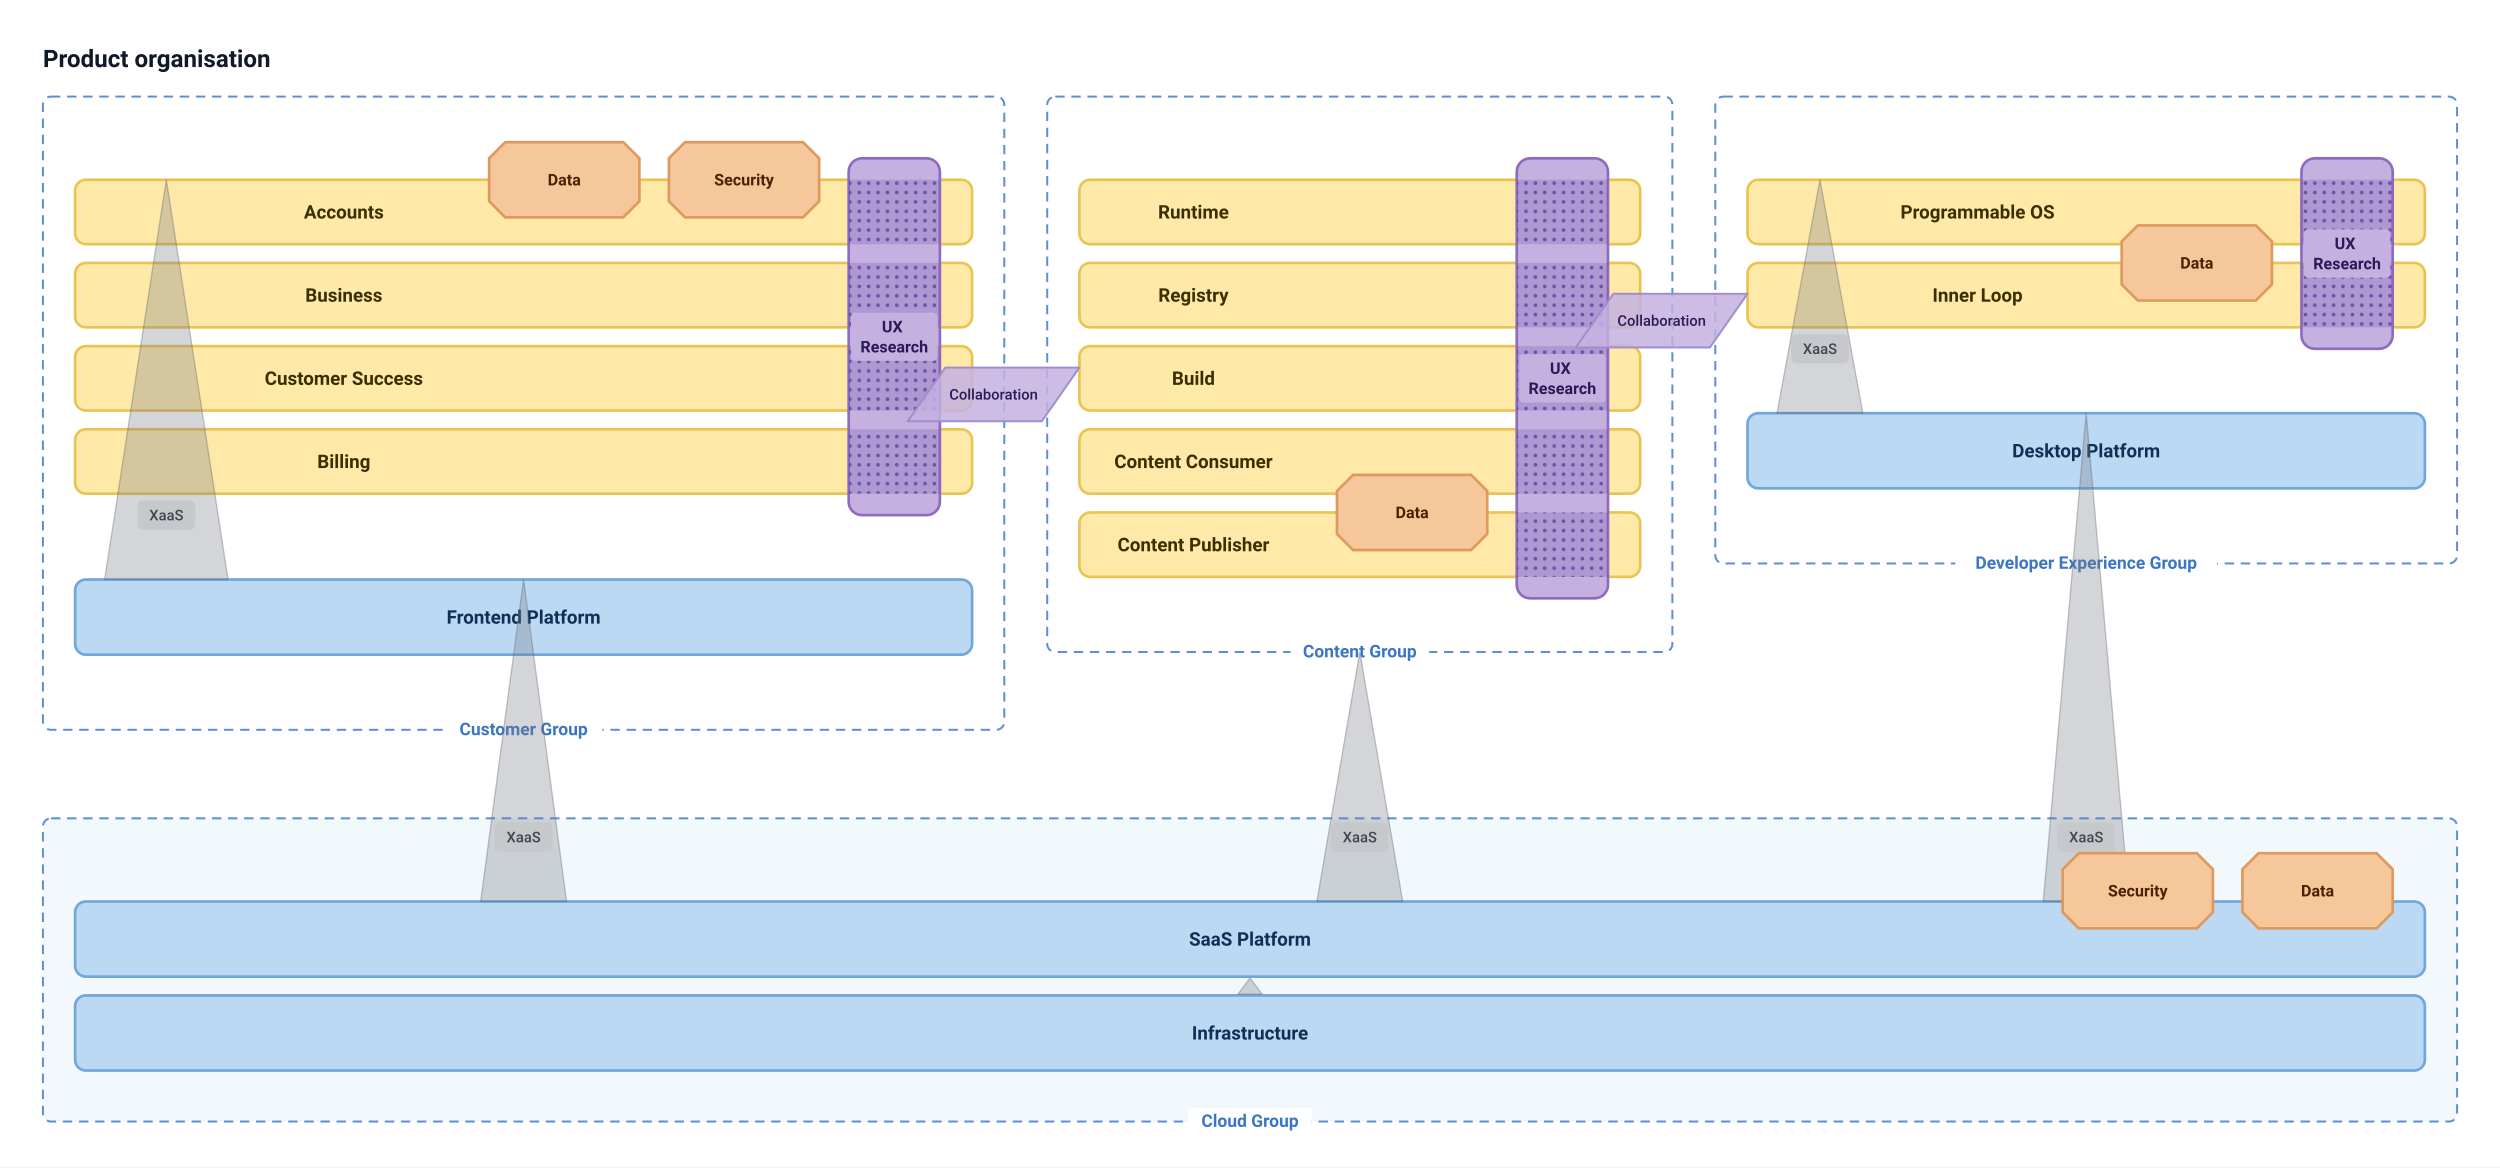
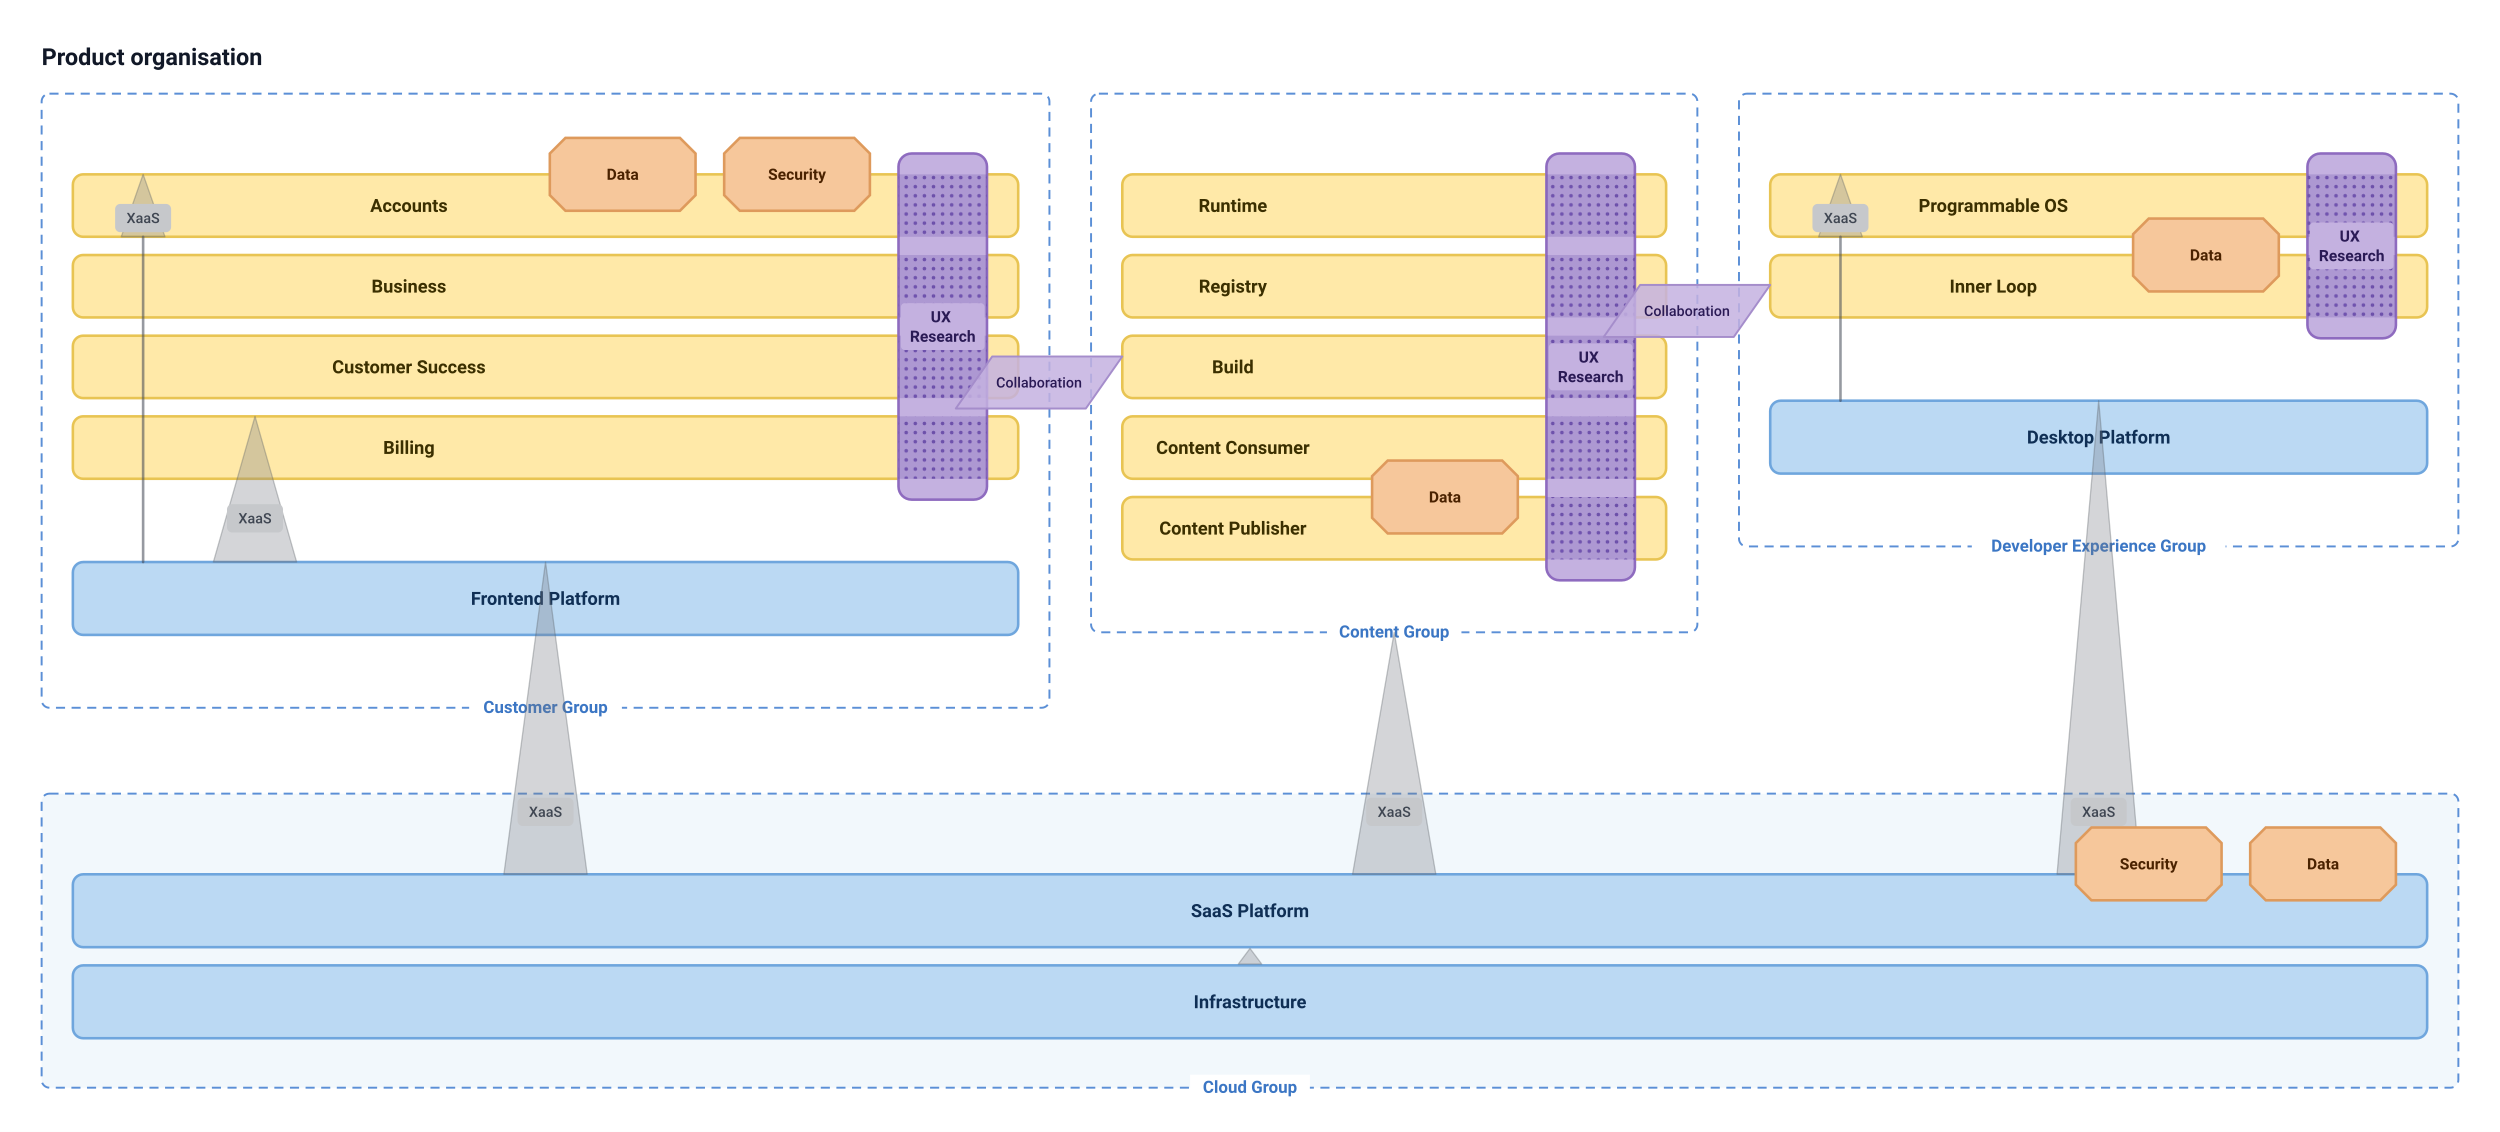
- <svg xmlns="http://www.w3.org/2000/svg" width="1863.52" height="870" viewBox="0 0 1863.52 870" font-family="system-ui, -apple-system, &quot;Segoe UI&quot;, Roboto, Helvetica, Arial, sans-serif" role="img" aria-label="Product organisation" data-teamtopo="0.1.0">
+ <svg xmlns="http://www.w3.org/2000/svg" width="1921.52" height="870" viewBox="0 0 1921.52 870" font-family="system-ui, -apple-system, &quot;Segoe UI&quot;, Roboto, Helvetica, Arial, sans-serif" role="img" aria-label="Product organisation" data-teamtopo="0.1.0">
  <defs>
    <pattern id="tt-dots" patternUnits="userSpaceOnUse" width="7" height="7">
      <rect width="7" height="7" fill="rgba(107,79,168,0.25)" />
      <circle cx="3.5" cy="3.5" r="1.4" fill="#6B4FA8" />
    </pattern>
  </defs>
-   <rect width="1863.52" height="870" fill="#ffffff" class="tt-bg" />
+   <rect width="1921.52" height="870" fill="#ffffff" class="tt-bg" />
  <text x="32" y="50" font-size="18" font-weight="700" fill="#111827">Product organisation</text>
  <g class="tt-frames">
    <g class="tt-frame tt-group" data-id="customer">
-       <rect x="32" y="72" width="716.6" height="472" rx="6" fill="none" stroke="#5B8FD6" stroke-width="1.5" stroke-dasharray="7 5" />
-       <rect x="331.6" y="534" width="117.4" height="20" fill="#ffffff" />
-       <text x="390.3" y="548" text-anchor="middle" font-size="13" font-weight="600" fill="#3b76c4">Customer Group</text>
+       <rect x="32" y="72" width="774.6" height="472" rx="6" fill="none" stroke="#5B8FD6" stroke-width="1.5" stroke-dasharray="7 5" />
+       <rect x="360.6" y="534" width="117.4" height="20" fill="#ffffff" />
+       <text x="419.3" y="548" text-anchor="middle" font-size="13" font-weight="600" fill="#3b76c4">Customer Group</text>
    </g>
    <g class="tt-frame tt-group" data-id="content">
-       <rect x="780.6" y="72" width="466" height="414" rx="6" fill="none" stroke="#5B8FD6" stroke-width="1.5" stroke-dasharray="7 5" />
-       <rect x="961.92" y="476" width="103.36" height="20" fill="#ffffff" />
-       <text x="1013.6" y="490" text-anchor="middle" font-size="13" font-weight="600" fill="#3b76c4">Content Group</text>
+       <rect x="838.6" y="72" width="466" height="414" rx="6" fill="none" stroke="#5B8FD6" stroke-width="1.5" stroke-dasharray="7 5" />
+       <rect x="1019.92" y="476" width="103.36" height="20" fill="#ffffff" />
+       <text x="1071.6" y="490" text-anchor="middle" font-size="13" font-weight="600" fill="#3b76c4">Content Group</text>
    </g>
    <g class="tt-frame tt-group" data-id="devexp">
-       <rect x="1278.6" y="72" width="552.92" height="348" rx="6" fill="none" stroke="#5B8FD6" stroke-width="1.5" stroke-dasharray="7 5" />
-       <rect x="1457.555" y="410" width="195.01" height="20" fill="#ffffff" />
-       <text x="1555.06" y="424" text-anchor="middle" font-size="13" font-weight="600" fill="#3b76c4">Developer Experience Group</text>
+       <rect x="1336.6" y="72" width="552.92" height="348" rx="6" fill="none" stroke="#5B8FD6" stroke-width="1.5" stroke-dasharray="7 5" />
+       <rect x="1515.555" y="410" width="195.01" height="20" fill="#ffffff" />
+       <text x="1613.06" y="424" text-anchor="middle" font-size="13" font-weight="600" fill="#3b76c4">Developer Experience Group</text>
    </g>
    <g class="tt-frame tt-platform" data-id="cloud">
-       <rect x="32" y="610" width="1799.52" height="226" rx="6" fill="rgba(187,217,243,0.18)" stroke="#5B8FD6" stroke-width="1.5" stroke-dasharray="7 5" />
-       <rect x="885.735" y="826" width="92.05" height="20" fill="#ffffff" />
-       <text x="931.76" y="840" text-anchor="middle" font-size="13" font-weight="600" fill="#3b76c4">Cloud Group</text>
+       <rect x="32" y="610" width="1857.52" height="226" rx="6" fill="rgba(187,217,243,0.18)" stroke="#5B8FD6" stroke-width="1.5" stroke-dasharray="7 5" />
+       <rect x="914.735" y="826" width="92.05" height="20" fill="#ffffff" />
+       <text x="960.76" y="840" text-anchor="middle" font-size="13" font-weight="600" fill="#3b76c4">Cloud Group</text>
    </g>
  </g>
  <g class="tt-lanes">
    <g class="tt-node tt-platform" data-id="frontend">
-       <rect x="56" y="432" width="668.6" height="56" rx="8" fill="#BBD9F3" stroke="#6FA6DD" stroke-width="2" />
-       <text x="390.3" y="464.9" text-anchor="middle" font-size="14" fill="#0f2f55" font-weight="600">
-         <tspan x="390.3" dy="0">Frontend Platform</tspan>
+       <rect x="56" y="432" width="726.6" height="56" rx="8" fill="#BBD9F3" stroke="#6FA6DD" stroke-width="2" />
+       <text x="419.3" y="464.9" text-anchor="middle" font-size="14" fill="#0f2f55" font-weight="600">
+         <tspan x="419.3" dy="0">Frontend Platform</tspan>
      </text>
    </g>
    <g class="tt-node tt-platform" data-id="desktop">
-       <rect x="1302.6" y="308" width="504.92" height="56" rx="8" fill="#BBD9F3" stroke="#6FA6DD" stroke-width="2" />
-       <text x="1555.06" y="340.9" text-anchor="middle" font-size="14" fill="#0f2f55" font-weight="600">
-         <tspan x="1555.06" dy="0">Desktop Platform</tspan>
+       <rect x="1360.6" y="308" width="504.92" height="56" rx="8" fill="#BBD9F3" stroke="#6FA6DD" stroke-width="2" />
+       <text x="1613.06" y="340.9" text-anchor="middle" font-size="14" fill="#0f2f55" font-weight="600">
+         <tspan x="1613.06" dy="0">Desktop Platform</tspan>
      </text>
    </g>
    <g class="tt-node tt-platform" data-id="saas">
-       <rect x="56" y="672" width="1751.52" height="56" rx="8" fill="#BBD9F3" stroke="#6FA6DD" stroke-width="2" />
-       <text x="931.76" y="704.9" text-anchor="middle" font-size="14" fill="#0f2f55" font-weight="600">
-         <tspan x="931.76" dy="0">SaaS Platform</tspan>
+       <rect x="56" y="672" width="1809.52" height="56" rx="8" fill="#BBD9F3" stroke="#6FA6DD" stroke-width="2" />
+       <text x="960.76" y="704.9" text-anchor="middle" font-size="14" fill="#0f2f55" font-weight="600">
+         <tspan x="960.76" dy="0">SaaS Platform</tspan>
      </text>
    </g>
    <g class="tt-node tt-platform" data-id="infra">
-       <rect x="56" y="742" width="1751.52" height="56" rx="8" fill="#BBD9F3" stroke="#6FA6DD" stroke-width="2" />
-       <text x="931.76" y="774.9" text-anchor="middle" font-size="14" fill="#0f2f55" font-weight="600">
-         <tspan x="931.76" dy="0">Infrastructure</tspan>
+       <rect x="56" y="742" width="1809.52" height="56" rx="8" fill="#BBD9F3" stroke="#6FA6DD" stroke-width="2" />
+       <text x="960.76" y="774.9" text-anchor="middle" font-size="14" fill="#0f2f55" font-weight="600">
+         <tspan x="960.76" dy="0">Infrastructure</tspan>
      </text>
    </g>
    <g class="tt-node tt-stream" data-id="accounts">
-       <rect x="56" y="134" width="668.6" height="48" rx="8" fill="#FFE9A8" stroke="#E8C453" stroke-width="2" />
-       <text x="256.3" y="162.9" text-anchor="middle" font-size="14" fill="#3b2f00" font-weight="600">
-         <tspan x="256.3" dy="0">Accounts</tspan>
+       <rect x="56" y="134" width="726.6" height="48" rx="8" fill="#FFE9A8" stroke="#E8C453" stroke-width="2" />
+       <text x="314.3" y="162.9" text-anchor="middle" font-size="14" fill="#3b2f00" font-weight="600">
+         <tspan x="314.3" dy="0">Accounts</tspan>
      </text>
    </g>
    <g class="tt-node tt-stream" data-id="business">
-       <rect x="56" y="196" width="668.6" height="48" rx="8" fill="#FFE9A8" stroke="#E8C453" stroke-width="2" />
-       <text x="256.3" y="224.9" text-anchor="middle" font-size="14" fill="#3b2f00" font-weight="600">
-         <tspan x="256.3" dy="0">Business</tspan>
+       <rect x="56" y="196" width="726.6" height="48" rx="8" fill="#FFE9A8" stroke="#E8C453" stroke-width="2" />
+       <text x="314.3" y="224.9" text-anchor="middle" font-size="14" fill="#3b2f00" font-weight="600">
+         <tspan x="314.3" dy="0">Business</tspan>
      </text>
    </g>
    <g class="tt-node tt-stream" data-id="success">
-       <rect x="56" y="258" width="668.6" height="48" rx="8" fill="#FFE9A8" stroke="#E8C453" stroke-width="2" />
-       <text x="256.3" y="286.9" text-anchor="middle" font-size="14" fill="#3b2f00" font-weight="600">
-         <tspan x="256.3" dy="0">Customer Success</tspan>
+       <rect x="56" y="258" width="726.6" height="48" rx="8" fill="#FFE9A8" stroke="#E8C453" stroke-width="2" />
+       <text x="314.3" y="286.9" text-anchor="middle" font-size="14" fill="#3b2f00" font-weight="600">
+         <tspan x="314.3" dy="0">Customer Success</tspan>
      </text>
    </g>
    <g class="tt-node tt-stream" data-id="billing">
-       <rect x="56" y="320" width="668.6" height="48" rx="8" fill="#FFE9A8" stroke="#E8C453" stroke-width="2" />
-       <text x="256.3" y="348.9" text-anchor="middle" font-size="14" fill="#3b2f00" font-weight="600">
-         <tspan x="256.3" dy="0">Billing</tspan>
+       <rect x="56" y="320" width="726.6" height="48" rx="8" fill="#FFE9A8" stroke="#E8C453" stroke-width="2" />
+       <text x="314.3" y="348.9" text-anchor="middle" font-size="14" fill="#3b2f00" font-weight="600">
+         <tspan x="314.3" dy="0">Billing</tspan>
      </text>
    </g>
    <g class="tt-node tt-stream" data-id="runtime">
-       <rect x="804.6" y="134" width="418" height="48" rx="8" fill="#FFE9A8" stroke="#E8C453" stroke-width="2" />
-       <text x="889.6" y="162.9" text-anchor="middle" font-size="14" fill="#3b2f00" font-weight="600">
-         <tspan x="889.6" dy="0">Runtime</tspan>
+       <rect x="862.6" y="134" width="418" height="48" rx="8" fill="#FFE9A8" stroke="#E8C453" stroke-width="2" />
+       <text x="947.6" y="162.9" text-anchor="middle" font-size="14" fill="#3b2f00" font-weight="600">
+         <tspan x="947.6" dy="0">Runtime</tspan>
      </text>
    </g>
    <g class="tt-node tt-stream" data-id="registry">
-       <rect x="804.6" y="196" width="418" height="48" rx="8" fill="#FFE9A8" stroke="#E8C453" stroke-width="2" />
-       <text x="889.6" y="224.9" text-anchor="middle" font-size="14" fill="#3b2f00" font-weight="600">
-         <tspan x="889.6" dy="0">Registry</tspan>
+       <rect x="862.6" y="196" width="418" height="48" rx="8" fill="#FFE9A8" stroke="#E8C453" stroke-width="2" />
+       <text x="947.6" y="224.9" text-anchor="middle" font-size="14" fill="#3b2f00" font-weight="600">
+         <tspan x="947.6" dy="0">Registry</tspan>
      </text>
    </g>
    <g class="tt-node tt-stream" data-id="build">
-       <rect x="804.6" y="258" width="418" height="48" rx="8" fill="#FFE9A8" stroke="#E8C453" stroke-width="2" />
-       <text x="889.6" y="286.9" text-anchor="middle" font-size="14" fill="#3b2f00" font-weight="600">
-         <tspan x="889.6" dy="0">Build</tspan>
+       <rect x="862.6" y="258" width="418" height="48" rx="8" fill="#FFE9A8" stroke="#E8C453" stroke-width="2" />
+       <text x="947.6" y="286.9" text-anchor="middle" font-size="14" fill="#3b2f00" font-weight="600">
+         <tspan x="947.6" dy="0">Build</tspan>
      </text>
    </g>
    <g class="tt-node tt-stream" data-id="consumer">
-       <rect x="804.6" y="320" width="418" height="48" rx="8" fill="#FFE9A8" stroke="#E8C453" stroke-width="2" />
-       <text x="889.6" y="348.9" text-anchor="middle" font-size="14" fill="#3b2f00" font-weight="600">
-         <tspan x="889.6" dy="0">Content Consumer</tspan>
+       <rect x="862.6" y="320" width="418" height="48" rx="8" fill="#FFE9A8" stroke="#E8C453" stroke-width="2" />
+       <text x="947.6" y="348.9" text-anchor="middle" font-size="14" fill="#3b2f00" font-weight="600">
+         <tspan x="947.6" dy="0">Content Consumer</tspan>
      </text>
    </g>
    <g class="tt-node tt-stream" data-id="publisher">
-       <rect x="804.6" y="382" width="418" height="48" rx="8" fill="#FFE9A8" stroke="#E8C453" stroke-width="2" />
-       <text x="889.6" y="410.9" text-anchor="middle" font-size="14" fill="#3b2f00" font-weight="600">
-         <tspan x="889.6" dy="0">Content Publisher</tspan>
+       <rect x="862.6" y="382" width="418" height="48" rx="8" fill="#FFE9A8" stroke="#E8C453" stroke-width="2" />
+       <text x="947.6" y="410.9" text-anchor="middle" font-size="14" fill="#3b2f00" font-weight="600">
+         <tspan x="947.6" dy="0">Content Publisher</tspan>
      </text>
    </g>
    <g class="tt-node tt-stream" data-id="pos">
-       <rect x="1302.6" y="134" width="504.92" height="48" rx="8" fill="#FFE9A8" stroke="#E8C453" stroke-width="2" />
-       <text x="1474.06" y="162.9" text-anchor="middle" font-size="14" fill="#3b2f00" font-weight="600">
-         <tspan x="1474.06" dy="0">Programmable OS</tspan>
+       <rect x="1360.6" y="134" width="504.92" height="48" rx="8" fill="#FFE9A8" stroke="#E8C453" stroke-width="2" />
+       <text x="1532.06" y="162.9" text-anchor="middle" font-size="14" fill="#3b2f00" font-weight="600">
+         <tspan x="1532.06" dy="0">Programmable OS</tspan>
      </text>
    </g>
    <g class="tt-node tt-stream" data-id="inner">
-       <rect x="1302.6" y="196" width="504.92" height="48" rx="8" fill="#FFE9A8" stroke="#E8C453" stroke-width="2" />
-       <text x="1474.06" y="224.9" text-anchor="middle" font-size="14" fill="#3b2f00" font-weight="600">
-         <tspan x="1474.06" dy="0">Inner Loop</tspan>
+       <rect x="1360.6" y="196" width="504.92" height="48" rx="8" fill="#FFE9A8" stroke="#E8C453" stroke-width="2" />
+       <text x="1532.06" y="224.9" text-anchor="middle" font-size="14" fill="#3b2f00" font-weight="600">
+         <tspan x="1532.06" dy="0">Inner Loop</tspan>
      </text>
    </g>
  </g>
  <g class="tt-xaas">
    <g class="tt-edge tt-xaas">
-       <polygon points="170,432 78,432 124,134" fill="rgba(120,124,132,0.32)" stroke="rgba(90,94,102,0.35)" stroke-width="1" stroke-linejoin="round" />
-       <g class="tt-edge-label">
-         <rect x="102.47" y="373.125" width="43.06" height="21.75" rx="4" fill="#c6c8cb" />
-         <text x="124" y="387.85" text-anchor="middle" font-size="11" font-weight="500" fill="#3f4652">
-           <tspan x="124" dy="0">XaaS</tspan>
-         </text>
-       </g>
-     </g>
-     <g class="tt-edge tt-xaas">
-       <polygon points="1388.6,308 1324.6,308 1356.6,134" fill="rgba(120,124,132,0.32)" stroke="rgba(90,94,102,0.35)" stroke-width="1" stroke-linejoin="round" />
-       <g class="tt-edge-label">
-         <rect x="1335.07" y="249.125" width="43.06" height="21.75" rx="4" fill="#c6c8cb" />
-         <text x="1356.6" y="263.85" text-anchor="middle" font-size="11" font-weight="500" fill="#3f4652">
-           <tspan x="1356.6" dy="0">XaaS</tspan>
-         </text>
-       </g>
-     </g>
-     <g class="tt-edge tt-xaas">
-       <polygon points="922.76,741 940.76,741 931.76,729" fill="rgba(120,124,132,0.32)" stroke="rgba(90,94,102,0.35)" stroke-width="1" stroke-linejoin="round" />
-     </g>
-     <g class="tt-edge tt-xaas">
-       <polygon points="422.3,672 358.3,672 390.3,432" fill="rgba(120,124,132,0.32)" stroke="rgba(90,94,102,0.35)" stroke-width="1" stroke-linejoin="round" />
-       <g class="tt-edge-label">
-         <rect x="368.77" y="613.125" width="43.06" height="21.75" rx="4" fill="#c6c8cb" />
-         <text x="390.3" y="627.85" text-anchor="middle" font-size="11" font-weight="500" fill="#3f4652">
-           <tspan x="390.3" dy="0">XaaS</tspan>
-         </text>
-       </g>
-     </g>
-     <g class="tt-edge tt-xaas">
-       <polygon points="1587.06,672 1523.06,672 1555.06,308" fill="rgba(120,124,132,0.32)" stroke="rgba(90,94,102,0.35)" stroke-width="1" stroke-linejoin="round" />
-       <g class="tt-edge-label">
-         <rect x="1533.53" y="613.125" width="43.06" height="21.75" rx="4" fill="#c6c8cb" />
-         <text x="1555.06" y="627.85" text-anchor="middle" font-size="11" font-weight="500" fill="#3f4652">
-           <tspan x="1555.06" dy="0">XaaS</tspan>
-         </text>
-       </g>
-     </g>
-     <g class="tt-edge tt-xaas">
-       <polygon points="1045.6,672 981.6,672 1013.6,486" fill="rgba(120,124,132,0.32)" stroke="rgba(90,94,102,0.35)" stroke-width="1" stroke-linejoin="round" />
-       <g class="tt-edge-label">
-         <rect x="992.07" y="613.125" width="43.06" height="21.75" rx="4" fill="#c6c8cb" />
-         <text x="1013.6" y="627.85" text-anchor="middle" font-size="11" font-weight="500" fill="#3f4652">
-           <tspan x="1013.6" dy="0">XaaS</tspan>
+       <line x1="110" y1="432" x2="110" y2="182" stroke="#3f4652" stroke-width="2" stroke-linecap="round" opacity="0.55" />
+       <polygon points="126.8,182 93.2,182 110,134" fill="rgba(120,124,132,0.32)" stroke="rgba(90,94,102,0.35)" stroke-width="1" stroke-linejoin="round" />
+       <g class="tt-edge-label">
+         <rect x="88.47" y="156.725" width="43.06" height="21.75" rx="4" fill="#c6c8cb" />
+         <text x="110" y="171.45" text-anchor="middle" font-size="11" font-weight="500" fill="#3f4652">
+           <tspan x="110" dy="0">XaaS</tspan>
+         </text>
+       </g>
+     </g>
+     <g class="tt-edge tt-xaas">
+       <polygon points="228,432 164,432 196,320" fill="rgba(120,124,132,0.32)" stroke="rgba(90,94,102,0.35)" stroke-width="1" stroke-linejoin="round" />
+       <g class="tt-edge-label">
+         <rect x="174.47" y="387.525" width="43.06" height="21.75" rx="4" fill="#c6c8cb" />
+         <text x="196" y="402.25" text-anchor="middle" font-size="11" font-weight="500" fill="#3f4652">
+           <tspan x="196" dy="0">XaaS</tspan>
+         </text>
+       </g>
+     </g>
+     <g class="tt-edge tt-xaas">
+       <line x1="1414.6" y1="308" x2="1414.6" y2="182" stroke="#3f4652" stroke-width="2" stroke-linecap="round" opacity="0.55" />
+       <polygon points="1431.4,182 1397.8,182 1414.6,134" fill="rgba(120,124,132,0.32)" stroke="rgba(90,94,102,0.35)" stroke-width="1" stroke-linejoin="round" />
+       <g class="tt-edge-label">
+         <rect x="1393.07" y="156.725" width="43.06" height="21.75" rx="4" fill="#c6c8cb" />
+         <text x="1414.6" y="171.45" text-anchor="middle" font-size="11" font-weight="500" fill="#3f4652">
+           <tspan x="1414.6" dy="0">XaaS</tspan>
+         </text>
+       </g>
+     </g>
+     <g class="tt-edge tt-xaas">
+       <polygon points="951.76,741 969.76,741 960.76,729" fill="rgba(120,124,132,0.32)" stroke="rgba(90,94,102,0.35)" stroke-width="1" stroke-linejoin="round" />
+     </g>
+     <g class="tt-edge tt-xaas">
+       <polygon points="451.3,672 387.3,672 419.3,432" fill="rgba(120,124,132,0.32)" stroke="rgba(90,94,102,0.35)" stroke-width="1" stroke-linejoin="round" />
+       <g class="tt-edge-label">
+         <rect x="397.77" y="613.125" width="43.06" height="21.75" rx="4" fill="#c6c8cb" />
+         <text x="419.3" y="627.85" text-anchor="middle" font-size="11" font-weight="500" fill="#3f4652">
+           <tspan x="419.3" dy="0">XaaS</tspan>
+         </text>
+       </g>
+     </g>
+     <g class="tt-edge tt-xaas">
+       <polygon points="1645.06,672 1581.06,672 1613.06,308" fill="rgba(120,124,132,0.32)" stroke="rgba(90,94,102,0.35)" stroke-width="1" stroke-linejoin="round" />
+       <g class="tt-edge-label">
+         <rect x="1591.53" y="613.125" width="43.06" height="21.75" rx="4" fill="#c6c8cb" />
+         <text x="1613.06" y="627.85" text-anchor="middle" font-size="11" font-weight="500" fill="#3f4652">
+           <tspan x="1613.06" dy="0">XaaS</tspan>
+         </text>
+       </g>
+     </g>
+     <g class="tt-edge tt-xaas">
+       <polygon points="1103.6,672 1039.6,672 1071.6,486" fill="rgba(120,124,132,0.32)" stroke="rgba(90,94,102,0.35)" stroke-width="1" stroke-linejoin="round" />
+       <g class="tt-edge-label">
+         <rect x="1050.07" y="613.125" width="43.06" height="21.75" rx="4" fill="#c6c8cb" />
+         <text x="1071.6" y="627.85" text-anchor="middle" font-size="11" font-weight="500" fill="#3f4652">
+           <tspan x="1071.6" dy="0">XaaS</tspan>
        </text>
      </g>
    </g>
  </g>
  <g class="tt-overlays">
    <g class="tt-node tt-subsystem" data-id="data1">
-       <path d="M376.6,106 H464.6 L476.6,118 V150 L464.6,162 H376.6 L364.6,150 V118 Z" fill="#F6C79B" stroke="#DE9A5C" stroke-width="2" />
-       <text x="420.6" y="138.2" text-anchor="middle" font-size="12" fill="#4a2200" font-weight="600">
-         <tspan x="420.6" dy="0">Data</tspan>
+       <path d="M434.6,106 H522.6 L534.6,118 V150 L522.6,162 H434.6 L422.6,150 V118 Z" fill="#F6C79B" stroke="#DE9A5C" stroke-width="2" />
+       <text x="478.6" y="138.2" text-anchor="middle" font-size="12" fill="#4a2200" font-weight="600">
+         <tspan x="478.6" dy="0">Data</tspan>
      </text>
    </g>
    <g class="tt-node tt-subsystem" data-id="sec1">
-       <path d="M510.6,106 H598.6 L610.6,118 V150 L598.6,162 H510.6 L498.6,150 V118 Z" fill="#F6C79B" stroke="#DE9A5C" stroke-width="2" />
-       <text x="554.6" y="138.2" text-anchor="middle" font-size="12" fill="#4a2200" font-weight="600">
-         <tspan x="554.6" dy="0">Security</tspan>
+       <path d="M568.6,106 H656.6 L668.6,118 V150 L656.6,162 H568.6 L556.6,150 V118 Z" fill="#F6C79B" stroke="#DE9A5C" stroke-width="2" />
+       <text x="612.6" y="138.2" text-anchor="middle" font-size="12" fill="#4a2200" font-weight="600">
+         <tspan x="612.6" dy="0">Security</tspan>
      </text>
    </g>
    <g class="tt-node tt-subsystem" data-id="data2">
-       <path d="M1008.6,354 H1096.6 L1108.6,366 V398 L1096.6,410 H1008.6 L996.6,398 V366 Z" fill="#F6C79B" stroke="#DE9A5C" stroke-width="2" />
-       <text x="1052.6" y="386.2" text-anchor="middle" font-size="12" fill="#4a2200" font-weight="600">
-         <tspan x="1052.6" dy="0">Data</tspan>
+       <path d="M1066.6,354 H1154.6 L1166.6,366 V398 L1154.6,410 H1066.6 L1054.6,398 V366 Z" fill="#F6C79B" stroke="#DE9A5C" stroke-width="2" />
+       <text x="1110.6" y="386.2" text-anchor="middle" font-size="12" fill="#4a2200" font-weight="600">
+         <tspan x="1110.6" dy="0">Data</tspan>
      </text>
    </g>
    <g class="tt-node tt-subsystem" data-id="data3">
-       <path d="M1593.52,168 H1681.52 L1693.52,180 V212 L1681.52,224 H1593.52 L1581.52,212 V180 Z" fill="#F6C79B" stroke="#DE9A5C" stroke-width="2" />
-       <text x="1637.52" y="200.2" text-anchor="middle" font-size="12" fill="#4a2200" font-weight="600">
-         <tspan x="1637.52" dy="0">Data</tspan>
+       <path d="M1651.52,168 H1739.52 L1751.52,180 V212 L1739.52,224 H1651.52 L1639.52,212 V180 Z" fill="#F6C79B" stroke="#DE9A5C" stroke-width="2" />
+       <text x="1695.52" y="200.2" text-anchor="middle" font-size="12" fill="#4a2200" font-weight="600">
+         <tspan x="1695.52" dy="0">Data</tspan>
      </text>
    </g>
    <g class="tt-node tt-subsystem" data-id="sec2">
-       <path d="M1549.52,636 H1637.52 L1649.52,648 V680 L1637.52,692 H1549.52 L1537.52,680 V648 Z" fill="#F6C79B" stroke="#DE9A5C" stroke-width="2" />
-       <text x="1593.52" y="668.2" text-anchor="middle" font-size="12" fill="#4a2200" font-weight="600">
-         <tspan x="1593.52" dy="0">Security</tspan>
+       <path d="M1607.52,636 H1695.52 L1707.52,648 V680 L1695.52,692 H1607.52 L1595.52,680 V648 Z" fill="#F6C79B" stroke="#DE9A5C" stroke-width="2" />
+       <text x="1651.52" y="668.2" text-anchor="middle" font-size="12" fill="#4a2200" font-weight="600">
+         <tspan x="1651.52" dy="0">Security</tspan>
      </text>
    </g>
    <g class="tt-node tt-subsystem" data-id="data4">
-       <path d="M1683.52,636 H1771.52 L1783.52,648 V680 L1771.52,692 H1683.52 L1671.52,680 V648 Z" fill="#F6C79B" stroke="#DE9A5C" stroke-width="2" />
-       <text x="1727.52" y="668.2" text-anchor="middle" font-size="12" fill="#4a2200" font-weight="600">
-         <tspan x="1727.52" dy="0">Data</tspan>
+       <path d="M1741.52,636 H1829.52 L1841.52,648 V680 L1829.52,692 H1741.52 L1729.52,680 V648 Z" fill="#F6C79B" stroke="#DE9A5C" stroke-width="2" />
+       <text x="1785.52" y="668.2" text-anchor="middle" font-size="12" fill="#4a2200" font-weight="600">
+         <tspan x="1785.52" dy="0">Data</tspan>
      </text>
    </g>
    <g class="tt-node tt-enabling" data-id="ux1">
-       <rect x="632.6" y="118" width="68" height="266" rx="10" fill="#C4B1E0" stroke="#8E6BBF" stroke-width="2" />
+       <rect x="690.6" y="118" width="68" height="266" rx="10" fill="#C4B1E0" stroke="#8E6BBF" stroke-width="2" />
    </g>
    <g class="tt-node tt-enabling" data-id="ux2">
-       <rect x="1130.6" y="118" width="68" height="328" rx="10" fill="#C4B1E0" stroke="#8E6BBF" stroke-width="2" />
+       <rect x="1188.6" y="118" width="68" height="328" rx="10" fill="#C4B1E0" stroke="#8E6BBF" stroke-width="2" />
    </g>
    <g class="tt-node tt-enabling" data-id="ux3">
-       <rect x="1715.52" y="118" width="68" height="142" rx="10" fill="#C4B1E0" stroke="#8E6BBF" stroke-width="2" />
+       <rect x="1773.52" y="118" width="68" height="142" rx="10" fill="#C4B1E0" stroke="#8E6BBF" stroke-width="2" />
    </g>
  </g>
  <g class="tt-facilitating">
    <g class="tt-edge tt-facilitating">
-       <rect x="632.6" y="134" width="68" height="48" fill="url(#tt-dots)" />
-     </g>
-     <g class="tt-edge tt-facilitating">
-       <rect x="632.6" y="196" width="68" height="48" fill="url(#tt-dots)" />
-     </g>
-     <g class="tt-edge tt-facilitating">
-       <rect x="632.6" y="258" width="68" height="48" fill="url(#tt-dots)" />
-     </g>
-     <g class="tt-edge tt-facilitating">
-       <rect x="632.6" y="320" width="68" height="48" fill="url(#tt-dots)" />
-     </g>
-     <g class="tt-edge tt-facilitating">
-       <rect x="1130.6" y="134" width="68" height="48" fill="url(#tt-dots)" />
-     </g>
-     <g class="tt-edge tt-facilitating">
-       <rect x="1130.6" y="196" width="68" height="48" fill="url(#tt-dots)" />
-     </g>
-     <g class="tt-edge tt-facilitating">
-       <rect x="1130.6" y="258" width="68" height="48" fill="url(#tt-dots)" />
-     </g>
-     <g class="tt-edge tt-facilitating">
-       <rect x="1130.6" y="320" width="68" height="48" fill="url(#tt-dots)" />
-     </g>
-     <g class="tt-edge tt-facilitating">
-       <rect x="1130.6" y="382" width="68" height="48" fill="url(#tt-dots)" />
-     </g>
-     <g class="tt-edge tt-facilitating">
-       <rect x="1715.52" y="134" width="68" height="48" fill="url(#tt-dots)" />
-     </g>
-     <g class="tt-edge tt-facilitating">
-       <rect x="1715.52" y="196" width="68" height="48" fill="url(#tt-dots)" />
+       <rect x="690.6" y="134" width="68" height="48" fill="url(#tt-dots)" />
+     </g>
+     <g class="tt-edge tt-facilitating">
+       <rect x="690.6" y="196" width="68" height="48" fill="url(#tt-dots)" />
+     </g>
+     <g class="tt-edge tt-facilitating">
+       <rect x="690.6" y="258" width="68" height="48" fill="url(#tt-dots)" />
+     </g>
+     <g class="tt-edge tt-facilitating">
+       <rect x="690.6" y="320" width="68" height="48" fill="url(#tt-dots)" />
+     </g>
+     <g class="tt-edge tt-facilitating">
+       <rect x="1188.6" y="134" width="68" height="48" fill="url(#tt-dots)" />
+     </g>
+     <g class="tt-edge tt-facilitating">
+       <rect x="1188.6" y="196" width="68" height="48" fill="url(#tt-dots)" />
+     </g>
+     <g class="tt-edge tt-facilitating">
+       <rect x="1188.6" y="258" width="68" height="48" fill="url(#tt-dots)" />
+     </g>
+     <g class="tt-edge tt-facilitating">
+       <rect x="1188.6" y="320" width="68" height="48" fill="url(#tt-dots)" />
+     </g>
+     <g class="tt-edge tt-facilitating">
+       <rect x="1188.6" y="382" width="68" height="48" fill="url(#tt-dots)" />
+     </g>
+     <g class="tt-edge tt-facilitating">
+       <rect x="1773.52" y="134" width="68" height="48" fill="url(#tt-dots)" />
+     </g>
+     <g class="tt-edge tt-facilitating">
+       <rect x="1773.52" y="196" width="68" height="48" fill="url(#tt-dots)" />
    </g>
  </g>
  <g class="tt-overlay-labels">
    <g class="tt-node tt-enabling" data-id="ux1">
-       <rect x="634.42" y="233" width="64.36" height="36" rx="3" fill="#C4B1E0" />
-       <text x="666.6" y="247.7" text-anchor="middle" font-size="12" fill="#2a1a55" font-weight="600">
-         <tspan x="666.6" dy="0">UX</tspan>
-         <tspan x="666.6" dy="15">Research</tspan>
+       <rect x="692.42" y="233" width="64.36" height="36" rx="3" fill="#C4B1E0" />
+       <text x="724.6" y="247.7" text-anchor="middle" font-size="12" fill="#2a1a55" font-weight="600">
+         <tspan x="724.6" dy="0">UX</tspan>
+         <tspan x="724.6" dy="15">Research</tspan>
      </text>
    </g>
    <g class="tt-node tt-enabling" data-id="ux2">
-       <rect x="1132.42" y="264" width="64.36" height="36" rx="3" fill="#C4B1E0" />
-       <text x="1164.6" y="278.7" text-anchor="middle" font-size="12" fill="#2a1a55" font-weight="600">
-         <tspan x="1164.6" dy="0">UX</tspan>
-         <tspan x="1164.6" dy="15">Research</tspan>
+       <rect x="1190.42" y="264" width="64.36" height="36" rx="3" fill="#C4B1E0" />
+       <text x="1222.6" y="278.7" text-anchor="middle" font-size="12" fill="#2a1a55" font-weight="600">
+         <tspan x="1222.6" dy="0">UX</tspan>
+         <tspan x="1222.6" dy="15">Research</tspan>
      </text>
    </g>
    <g class="tt-node tt-enabling" data-id="ux3">
-       <rect x="1717.34" y="171" width="64.36" height="36" rx="3" fill="#C4B1E0" />
-       <text x="1749.52" y="185.7" text-anchor="middle" font-size="12" fill="#2a1a55" font-weight="600">
-         <tspan x="1749.52" dy="0">UX</tspan>
-         <tspan x="1749.52" dy="15">Research</tspan>
+       <rect x="1775.34" y="171" width="64.36" height="36" rx="3" fill="#C4B1E0" />
+       <text x="1807.52" y="185.7" text-anchor="middle" font-size="12" fill="#2a1a55" font-weight="600">
+         <tspan x="1807.52" dy="0">UX</tspan>
+         <tspan x="1807.52" dy="15">Research</tspan>
      </text>
    </g>
  </g>
  <g class="tt-collaboration">
    <g class="tt-edge tt-collaboration">
-       <polygon points="704.62,274 804.58,274 776.58,314 676.62,314" fill="rgba(196,177,224,0.85)" stroke="#A58DCB" stroke-width="1.5" stroke-linejoin="round" />
-       <text x="740.6" y="297.85" text-anchor="middle" font-size="11" font-weight="500" fill="#2a1a55">
-         <tspan x="740.6" dy="0">Collaboration</tspan>
+       <polygon points="762.62,274 862.58,274 834.58,314 734.62,314" fill="rgba(196,177,224,0.85)" stroke="#A58DCB" stroke-width="1.5" stroke-linejoin="round" />
+       <text x="798.6" y="297.85" text-anchor="middle" font-size="11" font-weight="500" fill="#2a1a55">
+         <tspan x="798.6" dy="0">Collaboration</tspan>
      </text>
    </g>
    <g class="tt-edge tt-collaboration">
-       <polygon points="1202.62,219 1302.58,219 1274.58,259 1174.62,259" fill="rgba(196,177,224,0.85)" stroke="#A58DCB" stroke-width="1.5" stroke-linejoin="round" />
-       <text x="1238.6" y="242.85" text-anchor="middle" font-size="11" font-weight="500" fill="#2a1a55">
-         <tspan x="1238.6" dy="0">Collaboration</tspan>
+       <polygon points="1260.62,219 1360.58,219 1332.58,259 1232.62,259" fill="rgba(196,177,224,0.85)" stroke="#A58DCB" stroke-width="1.5" stroke-linejoin="round" />
+       <text x="1296.6" y="242.85" text-anchor="middle" font-size="11" font-weight="500" fill="#2a1a55">
+         <tspan x="1296.6" dy="0">Collaboration</tspan>
      </text>
    </g>
  </g>
</svg>
